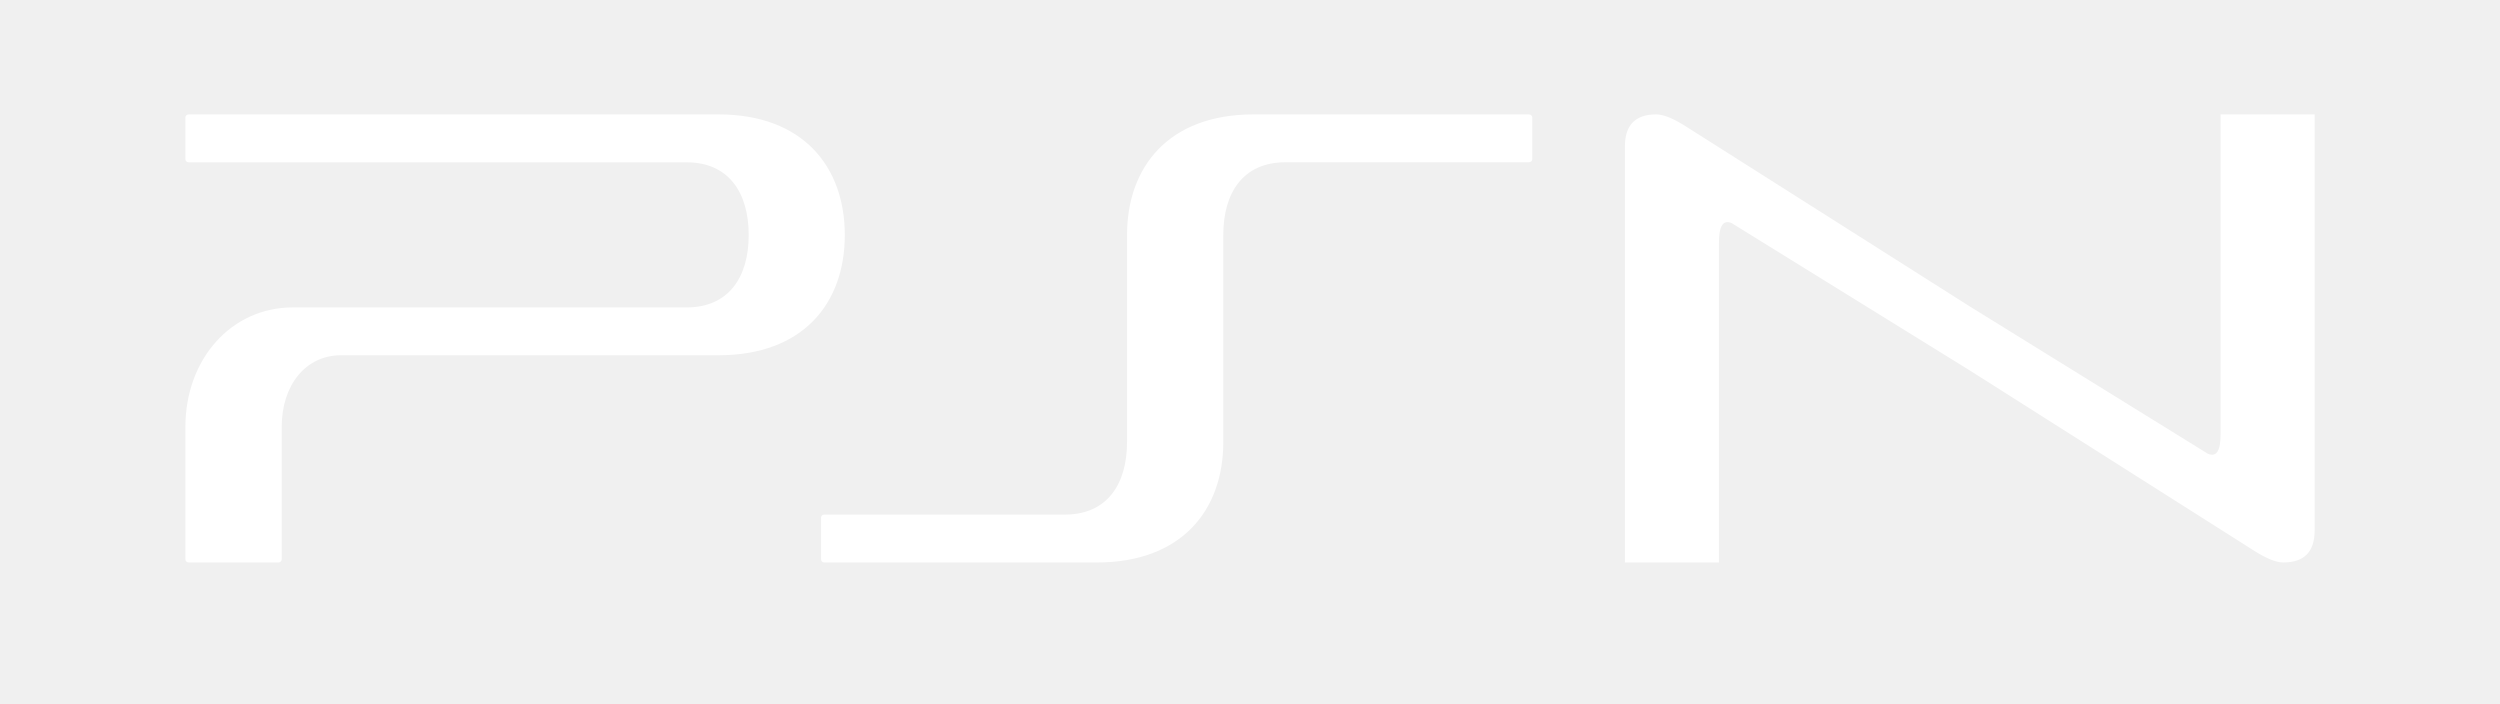
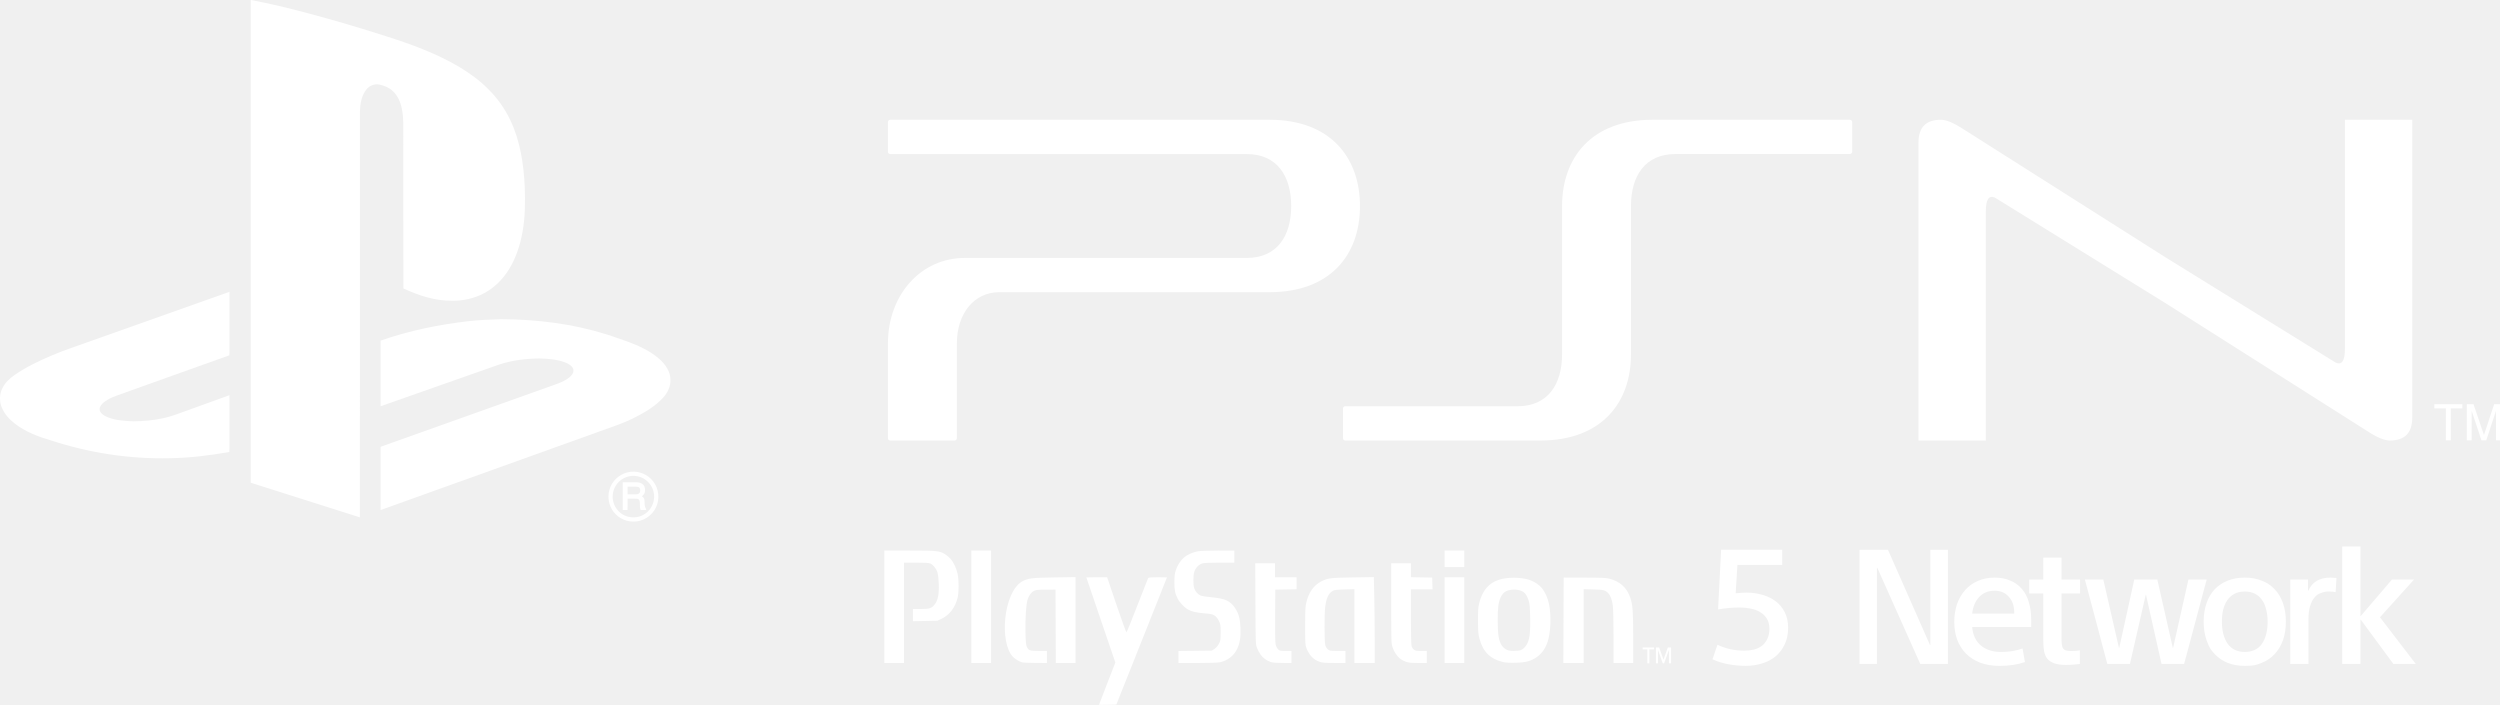
- <svg xmlns="http://www.w3.org/2000/svg" width="750" height="211" version="1.1" xml:space="preserve">
-   <path d="m496.88 34.318q-9.405 0-9.406 9.604v124.82h28.216v-96.02q0-7.49 3.856-5.761l71.387 44.17 84.648 53.673q6.02 3.938 9.406 3.938 9.406-1e-3 9.407-9.604v-124.82h-28.217v96.02q0 7.49-3.858 5.761l-71.386-44.17-84.649-53.673q-6.019-3.938-9.404-3.938m-440.27 2e-3c-0.578 0-0.998 0.44-0.998 0.932v12.507c0 0.512 0.42 0.942 0.998 0.942h149.38c12.627 0 18.62 9.104 18.62 21.797 0 12.643-5.993 21.726-18.62 21.726h-118.17c-18.351 0-32.2 15.415-32.2 35.862v39.687c0 0.543 0.417 0.973 0.996 0.973h26.928a0.97 0.97 0 0 0 0.967-0.973v-39.687c0-12.612 7.247-21.51 17.762-21.51h113.28c25.423 0 37.887-15.621 37.887-36.068 0-20.415-12.464-36.188-37.887-36.188zm319.46 0c-25.474 0-37.957 15.742-37.957 36.18v62.086c0 12.684-5.99 21.789-18.632 21.789h-72.239c-0.506 0-0.925 0.417-0.925 0.898v12.531c0 0.512 0.42 0.942 0.925 0.942h81.768c25.464 0 37.978-15.671 37.978-36.12v-62.126c0-12.694 5.943-21.819 18.657-21.819h73.017c0.573 0 1.024-0.41 1.024-0.922v-12.507c0-0.491-0.45-0.932-1.024-0.932z" fill="#fff" stroke-linecap="square" stroke-miterlimit="10" stroke-width="6" style="paint-order:fill markers stroke" />
+ <svg xmlns="http://www.w3.org/2000/svg" xml:space="preserve" width="502.3" height="141.62" viewBox="0 0 502.3 141.62">
+   <path fill="#fff" d="M50.373 0c5.858 1.092 11.616 2.652 17.346 4.278 3.278.952 6.547 1.937 9.795 2.986 5.102 1.625 10.182 3.465 14.803 6.209 2.07 1.257 4.058 2.677 5.757 4.409a22 22 0 0 1 4.454 6.255c2.015 4.208 2.705 8.909 2.909 13.531.096 3.016.09 6.058-.473 9.035-.468 2.587-1.3 5.138-2.684 7.385-1.222 1.985-2.921 3.701-4.983 4.807-1.978 1.066-4.243 1.574-6.486 1.529-3.402.036-6.703-1.049-9.756-2.47-.055-10.153-.008-20.308-.024-30.46-.022-1.837.103-3.693-.267-5.505-.26-1.404-.833-2.819-1.935-3.772-.731-.659-1.678-1.031-2.63-1.232-.963-.183-1.99.226-2.586.999-.991 1.238-1.251 2.882-1.296 4.423-.008 27.181.01 54.363-.008 81.542q-10.969-3.475-21.935-6.96c-.008-32.33-.005-64.659-.001-96.989M17.507 68.783c9.533-3.375 19.056-6.782 28.593-10.146.015 3.743 0 7.487.006 11.233-.006.508.027 1.018-.037 1.523-7.538 2.672-15.061 5.391-22.592 8.08-1.044.394-2.115.841-2.92 1.638-.375.374-.68.926-.475 1.462.258.631.902.974 1.496 1.234 1.652.672 3.458.767 5.218.848 1.962-.031 3.932-.178 5.854-.602 1.299-.255 2.549-.693 3.787-1.158 3.218-1.165 6.436-2.337 9.659-3.49.024 3.166.004 6.334.01 9.503-.01.633.029 1.27-.034 1.901-3.958.711-7.963 1.194-11.986 1.257-8.101.183-16.221-1.071-23.916-3.603-2.524-.731-5.032-1.704-7.139-3.307-1.16-.898-2.198-2.027-2.726-3.416-.442-1.176-.41-2.535.141-3.67.531-1.132 1.459-2.027 2.481-2.722 2.365-1.633 4.973-2.878 7.616-3.989 2.277-.972 4.639-1.728 6.964-2.576" />
+   <path fill="#fff" d="M94.21 64.52c2.162-.25 4.338-.309 6.511-.387 7.151.027 14.338.917 21.178 3.062 1.342.408 2.642.936 3.979 1.362 2.383.871 4.769 1.927 6.677 3.64 1.147 1.046 2.135 2.455 2.149 4.064.068 1.309-.525 2.565-1.374 3.531-1.616 1.812-3.752 3.057-5.897 4.143-2.283 1.164-4.737 1.915-7.131 2.801-14.612 5.247-29.225 10.492-43.835 15.745-.002-4.093.004-8.185-.002-12.276.022-.163-.068-.448.163-.491 11.118-3.956 22.233-7.923 33.349-11.889 1.503-.562 3.122-.969 4.398-1.989.522-.41 1.033-1.062.777-1.765-.267-.615-.905-.956-1.492-1.21-1.664-.659-3.476-.787-5.246-.836-2.771.019-5.567.361-8.202 1.249-7.919 2.775-15.824 5.584-23.745 8.35.001-4.395-.002-8.787.002-13.181 5.731-2.011 11.715-3.23 17.741-3.923m30.91 32.376c.901-.005 1.805-.001 2.707-.003.51.007 1.072.126 1.433.517.364.411.393 1.008.293 1.523-.056.34-.356.541-.573.779.189.167.43.324.475.596.104.52-.006 1.068.161 1.578.105.18.212.362.22.578-.374.01-.747.003-1.121.009-.252-.593-.064-1.26-.221-1.871-.062-.249-.32-.404-.566-.396-.61-.026-1.222-.008-1.83-.009-.009.758.022 1.519-.018 2.276a28 28 0 0 0-.955.001c-.016-1.862-.005-3.719-.005-5.578m.978.884v1.541c.545.003 1.091.007 1.638.002.271-.002.586-.053.762-.283a.98.98 0 0 0 .014-.981c-.14-.235-.437-.258-.681-.273-.578-.017-1.156-.007-1.733-.006" />
+   <path fill="#fff" d="M126.69 94.796c1.729-.216 3.535.559 4.571 1.961 1.131 1.446 1.338 3.532.539 5.184-.806 1.714-2.65 2.915-4.559 2.852-1.757.039-3.459-.984-4.324-2.499-.782-1.335-.875-3.044-.27-4.464.68-1.639 2.282-2.836 4.043-3.034m-.376.923a4.175 4.175 0 0 0-3.119 4.968 4.17 4.17 0 0 0 1.808 2.611c1.403.922 3.37.871 4.712-.142 1.385-.978 2.043-2.857 1.567-4.484-.294-1.1-1.08-2.036-2.07-2.581a4.17 4.17 0 0 0-2.898-.372" />
+   <path fill="#fff" d="M389.97 24.061q-4.51 0-4.51 4.604v59.847h13.53V42.475q0-3.591 1.848-2.762l34.227 21.177 40.585 25.734q2.886 1.888 4.51 1.888 4.51 0 4.51-4.605V24.06h-13.53v46.037q0 3.591-1.849 2.763l-34.227-21.177-40.585-25.734q-2.885-1.888-4.509-1.888m-211.09.001a.463.463 0 0 0-.479.447v5.997c0 .245.201.45.479.45h71.617c6.054 0 8.928 4.366 8.928 10.452 0 6.062-2.874 10.417-8.928 10.417H193.84c-8.798 0-15.438 7.39-15.438 17.194v19.028c0 .26.2.466.478.466h12.91a.465.465 0 0 0 .464-.466V69.019c0-6.047 3.475-10.313 8.516-10.313h54.311c12.189 0 18.165-7.49 18.165-17.293 0-9.788-5.976-17.35-18.165-17.35zm153.17 0c-12.214 0-18.199 7.547-18.199 17.346v29.767c0 6.081-2.872 10.447-8.934 10.447h-34.635c-.242 0-.443.2-.443.43v6.009c0 .245.2.451.443.451h39.204c12.21 0 18.21-7.513 18.21-17.317V41.408c0-6.086 2.848-10.46 8.944-10.46h35.008c.275 0 .49-.197.49-.443v-5.997c0-.235-.215-.446-.49-.446z" style="paint-order:fill markers stroke" />
+   <path fill="#fff" d="M492.41 82.049h2.32v-.831h-5.63v.831h2.33v6.418h.98zm8.71-.831-2.04 6.191-2.1-6.191h-1.35v7.249h.98v-5.89l1.96 5.89h.97l1.95-5.89v5.89h.81v-7.249zM177.68 110.62v22.59h3.957v-20.165h2.428c1.752 0 2.542.047 2.84.172.587.245 1.192.992 1.44 1.775.13.41.237 1.3.275 2.289.078 2.023-.156 3.28-.774 4.096-.644.85-1.038.985-2.86.985h-1.563v2.452l4.913-.095.87-.41c1.588-.75 2.74-2.282 3.206-4.256.26-1.103.256-3.568-.008-4.75-.254-1.138-.782-2.283-1.376-2.976a6 6 0 0 0-1.064-.921c-1.152-.74-1.595-.786-7.207-.786zm17.484 0v22.59h3.956v-22.59h-1.978zm49.614 0c-1.772 0-3.595.063-4.052.136-1.03.164-2.23.708-2.911 1.324-.686.62-1.27 1.55-1.587 2.528-.197.608-.26 1.162-.267 2.33-.012 1.61.124 2.296.678 3.381.36.706 1.32 1.725 1.978 2.106.765.443 1.743.678 3.426.813 1.28.104 1.578.167 1.995.443q.492.324.857 1.065c.341.695.36.84.359 2.337-.002 1.492-.023 1.64-.352 2.266-.222.425-.544.798-.88 1.021l-.532.352-3.362.04-3.357.036v2.413h3.82c2.324 0 4.087-.058 4.498-.144 1.564-.33 2.866-1.343 3.498-2.724.532-1.164.72-2.359.65-4.152-.074-1.891-.354-2.921-1.109-4.052-.939-1.404-1.988-1.885-4.654-2.13-.986-.09-1.997-.248-2.245-.354-.55-.232-1.062-.817-1.289-1.468-.223-.64-.22-2.497.008-3.281.224-.775.905-1.488 1.624-1.703.346-.105 1.512-.156 3.474-.156H248v-2.426zm45.466 0v3.319h3.957v-3.319h-1.979zm-38.044 2.553.04 8.136c.036 8.008.042 8.148.316 8.874a7 7 0 0 0 .73 1.352 4.1 4.1 0 0 0 2.001 1.467c.402.141 1.085.196 2.381.2l1.819.008v-2.424h-1.188c-1.131 0-1.206-.016-1.528-.352-.2-.207-.395-.613-.474-.989-.087-.406-.123-2.515-.1-5.807l.036-5.169 4.275-.072v-2.417h-4.339v-2.807h-1.982zm27.323 0v8.036c0 7.772.009 8.064.264 8.838.303.922.918 1.834 1.587 2.345.255.196.761.458 1.124.582.506.175 1.072.228 2.417.232l1.755.004v-2.425h-1.133c-.946 0-1.186-.04-1.463-.26-.184-.143-.391-.473-.464-.733-.08-.29-.131-2.585-.131-5.93v-5.457h4.347l-.037-1.18-.036-1.181-2.137-.035-2.137-.037v-2.8h-1.978zm-3.49 2.775-4.223.068c-4.542.07-5.012.126-6.346.802-1.491.756-2.53 2.223-3.002 4.235-.197.84-.232 1.563-.232 4.754 0 3.624.01 3.793.291 4.487.566 1.398 1.408 2.261 2.62 2.68.535.185 1.092.228 2.928.23l2.266.006v-2.426h-1.587c-1.503 0-1.605-.018-1.963-.319-.236-.199-.428-.53-.518-.886-.178-.704-.186-6.257-.012-7.6.248-1.91.678-2.806 1.576-3.287.309-.165.842-.224 2.346-.263l1.946-.052v14.833h4.084v-4.767c0-2.62-.041-6.504-.089-8.63zm-59.939.004-4.243.064c-4.611.07-5.274.155-6.533.83-3.72 2.255-4.551 12.227-1.807 15.118.46.468 1.224.93 1.862 1.125.176.054 1.367.101 2.649.106l2.328.013v-2.424h-1.63c-1.84 0-2.082-.087-2.43-.877-.154-.352-.215-1.045-.254-2.912-.058-2.652.127-5.53.414-6.485.258-.858.739-1.517 1.304-1.795.413-.202.793-.24 2.405-.243l1.914-.004.032 7.37.032 7.37h3.957v-8.63zm4.26.028c-1.15 0-2.088.014-2.086.032s1.314 3.87 2.915 8.563l2.912 8.535-1.64 4.228a419 419 0 0 0-1.639 4.267c0 .02.783.02 1.74 0l1.738-.036 5.085-12.763c2.798-7.02 5.09-12.776 5.09-12.794s-.826-.032-1.84-.032c-1.336 0-1.87.044-1.942.16-.054.087-1.031 2.569-2.17 5.515-1.136 2.947-2.118 5.374-2.184 5.396s-.97-2.46-2.005-5.515l-1.883-5.556zm69.89 0v17.229h3.957v-17.23h-1.979zm23.929.064-.037 8.582h.005l-.036 8.583h4.088v-14.832l1.946.052c2.066.054 2.41.14 2.991.761.455.487.78 1.374.925 2.528.075.604.136 3.378.136 6.286v5.205h3.955l-.004-5.073c0-5.38-.095-6.657-.613-8.116-.706-1.984-2.004-3.16-4.116-3.733-.698-.19-1.444-.222-5.03-.231zm-10.003.036c-1.116 0-2.228.14-3.027.415-1.063.365-1.731.794-2.401 1.539-.727.809-1.254 1.904-1.563 3.242-.188.821-.234 1.51-.222 3.51.01 2.104.052 2.641.279 3.474.384 1.411.887 2.362 1.65 3.135.753.76 1.865 1.343 3.117 1.627.563.127 1.343.168 2.536.136 2.057-.055 3.035-.32 4.235-1.14 1.006-.688 1.767-1.774 2.198-3.14.616-1.95.725-5.165.252-7.537-.23-1.153-.79-2.402-1.413-3.163-.586-.715-1.545-1.342-2.572-1.683-.83-.275-1.953-.415-3.07-.415zm.048 2.376c.58 0 1.16.112 1.615.343.594.302.968.826 1.292 1.819.212.649.265 1.24.315 3.386.065 2.803-.063 4.125-.498 5.12-.307.704-.803 1.251-1.349 1.484-.233.1-.846.175-1.415.175-.807 0-1.116-.057-1.567-.294a2.5 2.5 0 0 1-.917-.866c-.577-.93-.767-2.151-.775-4.9-.006-2.619.129-3.67.611-4.735.164-.362.494-.803.738-.99.465-.354 1.205-.542 1.95-.542m27.172 14.824h-.41v-2.803h-.937v-.393h2.29v.392h-.939zm2.838-.742.876-2.454h.64v3.198h-.427v-2.673l-.97 2.671h-.26l-.966-2.671v2.671h-.405v-3.198h.64z" />
+   <path fill="#fff" d="M470.6 109.79v23.613h3.664v-8.898h.065l6.552 8.898h4.498l-7.195-9.38 6.842-7.583h-4.434l-6.263 7.324h-.065V109.79zm-96.988.674v22.939h3.502v-19.34h.064l8.643 19.34h5.559v-22.94h-3.536v19.149h-.064l-8.45-19.148zm36.924 1.574v4.402h-2.826v2.795h2.826v9.543q0 1.156.162 2.055.16.868.643 1.512.513.61 1.412.931.9.32 2.379.32.738 0 1.476-.064.74-.065 1.285-.129v-2.73a10.5 10.5 0 0 1-1.67.129q-.675 0-1.06-.096a1.08 1.08 0 0 1-.61-.387q-.226-.29-.29-.802a13 13 0 0 1-.063-1.415v-8.867h3.727v-2.795H414.2v-4.402zm-9.787 4.016q-1.863 0-3.373.675a7.2 7.2 0 0 0-2.54 1.832q-1.059 1.188-1.638 2.827-.546 1.638-.545 3.566 0 1.928.578 3.566a8.1 8.1 0 0 0 1.766 2.795q1.156 1.157 2.86 1.832 1.702.643 3.888.643 2.892 0 5.107-.772l-.48-2.73q-.964.352-2.121.545-1.125.161-2.186.162-2.474 0-4.047-1.285-1.575-1.318-1.767-3.729h11.855v-1.574q0-1.896-.483-3.437-.45-1.575-1.38-2.635a6.1 6.1 0 0 0-2.315-1.67q-1.35-.61-3.18-.611zm50.268 0q-1.896 0-3.438.611a7.5 7.5 0 0 0-2.603 1.734q-1.06 1.124-1.637 2.795-.579 1.64-.58 3.696.001 2.088.58 3.726c.58 1.638.93 2.024 1.637 2.795a7.3 7.3 0 0 0 2.603 1.768q1.542.61 3.438.611c1.896.001 2.4-.204 3.406-.611a6.9 6.9 0 0 0 2.602-1.768q1.093-1.157 1.672-2.795.578-1.638.578-3.726 0-2.056-.578-3.696-.58-1.67-1.672-2.795a6.6 6.6 0 0 0-2.602-1.734q-1.51-.61-3.406-.611m17.203 0q-3.278 0-4.434 2.634h-.064v-2.248h-3.567v16.963h3.662v-9.06q0-1.446.32-2.537.323-1.092.87-1.735c.547-.643.814-.739 1.35-.931q.802-.32 1.54-.29.835 0 1.381.128l.163-2.86a7 7 0 0 0-.643-.031 6 6 0 0 0-.578-.033m-49.324.386 4.51 16.963h4.54l3.173-13.879h.062l3.11 13.88h4.539l4.539-16.964H439.7l-3.078 13.72h-.063l-3.11-13.72h-4.632l-3.018 13.72h-.062l-3.139-13.72zm-18.146 2.248q1.83 0 2.89 1.254 1.093 1.221 1.061 3.278v.064h-8.45q.224-2.056 1.382-3.31 1.189-1.286 3.117-1.286m50.268.162q1.188 0 2.056.45.868.449 1.415 1.252.577.803.834 1.927.288 1.093.289 2.41 0 2.764-1.123 4.434-1.125 1.64-3.471 1.672-2.314-.032-3.47-1.703-1.124-1.671-1.124-4.402 0-1.318.256-2.41.29-1.093.836-1.895a3.96 3.96 0 0 1 1.445-1.285q.868-.45 2.057-.45" style="paint-order:stroke markers fill" />
+   <path fill="#fff" d="M355.51 126.33q0-1.22-.514-2.024-.514-.835-1.35-1.317-.835-.514-1.895-.707-1.06-.225-2.153-.225t-2.152.096-2.25.29l.611-11.985h12.273v3.053h-8.996l-.353 5.686q.739-.064 1.285-.096t.932-.032q1.67 0 3.148.45 1.51.417 2.667 1.285t1.831 2.217q.675 1.317.675 3.116 0 1.928-.707 3.374-.675 1.413-1.831 2.377-1.125.932-2.699 1.414-1.542.482-3.277.482-1.767 0-3.47-.322-1.67-.289-3.213-.996l.996-2.923q1.221.578 2.603.9 1.381.289 2.827.289.996 0 1.928-.225.931-.257 1.606-.771.675-.547 1.06-1.382.418-.835.418-2.024" aria-label="5" style="paint-order:stroke markers fill" />
</svg>
